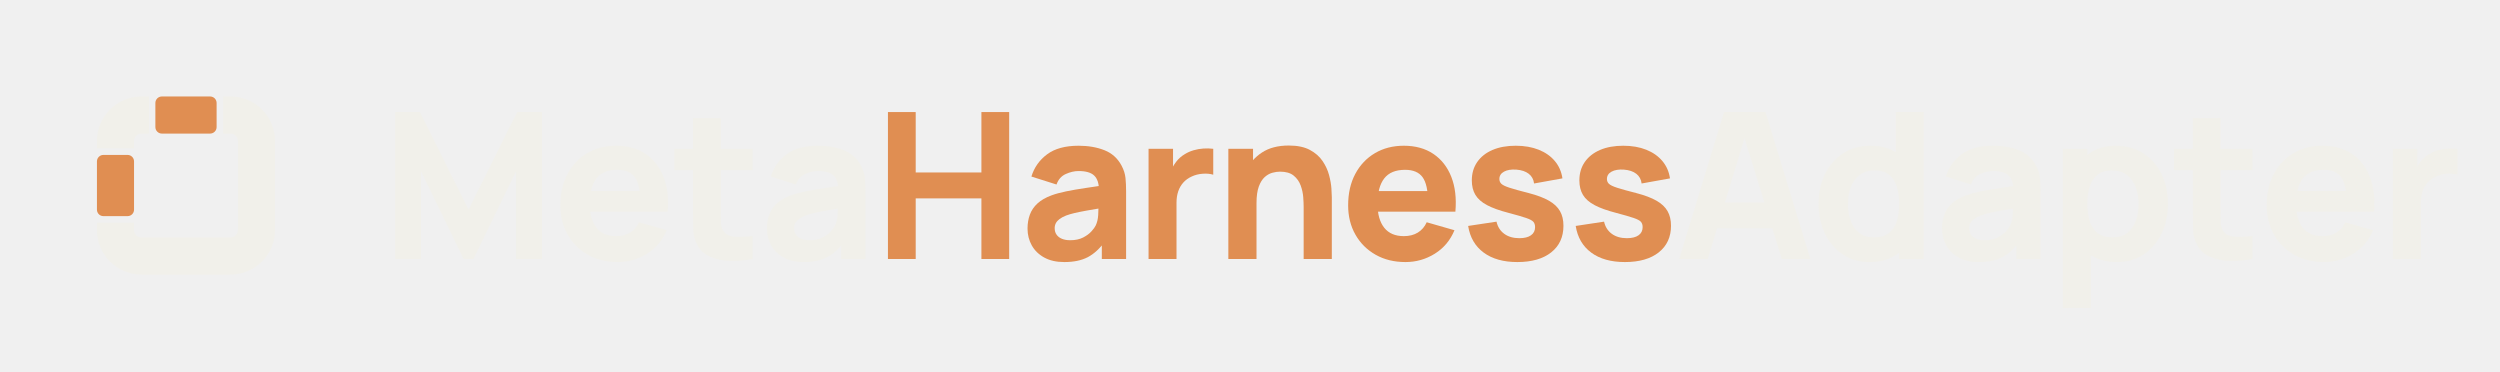
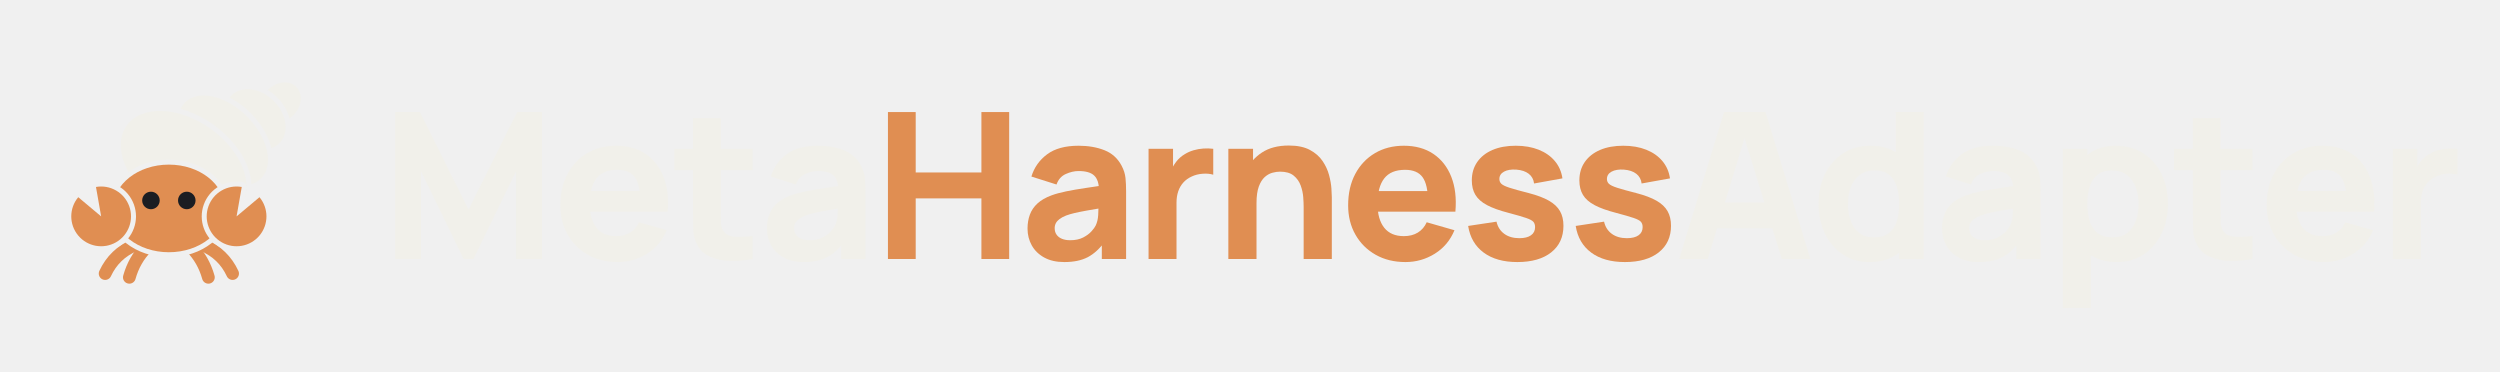
<svg xmlns="http://www.w3.org/2000/svg" viewBox="0 0 538.8 80" width="539" height="80" role="img" aria-label="MetaHarnessAdapter">
  <g transform="translate(8 8) scale(1)">
-     <g transform="translate(6.4 6.4) scale(0.8)">
-       <path d="M13 22V20A7 7 0 0 1 20 13H22" fill="none" stroke="#F1F0EA" stroke-width="10" />
-       <path d="M42 13H44A7 7 0 0 1 51 20V44A7 7 0 0 1 44 51H20A7 7 0 0 1 13 44V42" fill="none" stroke="#F1F0EA" stroke-width="10" />
-       <rect x="8" y="23.75" width="10" height="16.5" rx="1.75" fill="#E08E52" />
-       <rect x="23.75" y="8" width="16.5" height="10" rx="1.75" fill="#E08E52" />
+     <g transform="translate(6.4 6.4) scale(0.85875) translate(-4.49 -10.44)">
+       <defs>
+         <mask id="ht0" maskUnits="userSpaceOnUse" x="-20" y="-20" width="110" height="110">
+           <rect x="-20" y="-20" width="110" height="110" fill="#fff" />
+           <g transform="rotate(45 33 36)" fill="#000" stroke="#000" stroke-width="2.5" stroke-linejoin="round">
+             <ellipse cx="37.5" cy="14" rx="8.5" ry="6.5" />
+             <ellipse cx="35.5" cy="23.5" rx="13.5" ry="8.5" />
+             <ellipse cx="33" cy="35" rx="17.5" ry="11.5" transform="rotate(-10 33 35)" />
+           </g>
+           <g fill="#000" stroke="#000" stroke-width="2.5" stroke-linejoin="round">
+             <ellipse cx="30" cy="46" rx="14" ry="11" />
+             <path d="M13 48L11.70 40.61A7.5 7.5 0 1 1 7.25 43.18Z" />
+             <path d="M47 48L52.75 43.18A7.5 7.5 0 1 1 48.30 40.61Z" />
+           </g>
+         </mask>
+         <mask id="ht1" maskUnits="userSpaceOnUse" x="-20" y="-20" width="110" height="110">
+           <rect x="-20" y="-20" width="110" height="110" fill="#fff" />
+           <g transform="rotate(45 33 36)" fill="#000" stroke="#000" stroke-width="2.5" stroke-linejoin="round">
+             <ellipse cx="35.5" cy="23.5" rx="13.5" ry="8.5" />
+             <ellipse cx="33" cy="35" rx="17.5" ry="11.5" transform="rotate(-10 33 35)" />
+           </g>
+           <g fill="#000" stroke="#000" stroke-width="2.5" stroke-linejoin="round">
+             <ellipse cx="30" cy="46" rx="14" ry="11" />
+             <path d="M13 48L11.70 40.61A7.5 7.5 0 1 1 7.25 43.18Z" />
+             <path d="M47 48L52.75 43.18A7.5 7.5 0 1 1 48.30 40.61Z" />
+           </g>
+         </mask>
+         <mask id="ht2" maskUnits="userSpaceOnUse" x="-20" y="-20" width="110" height="110">
+           <rect x="-20" y="-20" width="110" height="110" fill="#fff" />
+           <g transform="rotate(45 33 36)" fill="#000" stroke="#000" stroke-width="2.5" stroke-linejoin="round">
+             <ellipse cx="33" cy="35" rx="17.5" ry="11.5" transform="rotate(-10 33 35)" />
+           </g>
+           <g fill="#000" stroke="#000" stroke-width="2.5" stroke-linejoin="round">
+             <ellipse cx="30" cy="46" rx="14" ry="11" />
+             <path d="M13 48L11.70 40.61A7.5 7.5 0 1 1 7.25 43.18Z" />
+             <path d="M47 48L52.75 43.18A7.5 7.5 0 1 1 48.30 40.61Z" />
+           </g>
+         </mask>
+         <mask id="ht3" maskUnits="userSpaceOnUse" x="-20" y="-20" width="110" height="110">
+           <rect x="-20" y="-20" width="110" height="110" fill="#fff" />
+           <g fill="#000" stroke="#000" stroke-width="2.5" stroke-linejoin="round">
+             <ellipse cx="30" cy="46" rx="14" ry="11" />
+             <path d="M13 48L11.70 40.61A7.5 7.5 0 1 1 7.25 43.18Z" />
+             <path d="M47 48L52.75 43.18A7.5 7.5 0 1 1 48.30 40.61Z" />
+           </g>
+         </mask>
+         <mask id="hl" maskUnits="userSpaceOnUse" x="-20" y="-20" width="110" height="110">
+           <rect x="-20" y="-20" width="110" height="110" fill="#fff" />
+           <g fill="#000" stroke="#000" stroke-width="2.5" stroke-linejoin="round">
+             <ellipse cx="30" cy="46" rx="14" ry="11" />
+             <path d="M13 48L11.70 40.61A7.5 7.5 0 1 1 7.25 43.18Z" />
+             <path d="M47 48L52.75 43.18A7.5 7.5 0 1 1 48.30 40.61Z" />
+           </g>
+         </mask>
+         <mask id="hb" maskUnits="userSpaceOnUse" x="-20" y="-20" width="110" height="110">
+           <rect x="-20" y="-20" width="110" height="110" fill="#fff" />
+           <g fill="#000" stroke="#000" stroke-width="2.5" stroke-linejoin="round">
+             <path d="M13 48L11.70 40.61A7.5 7.5 0 1 1 7.25 43.18Z" />
+             <path d="M47 48L52.75 43.18A7.5 7.5 0 1 1 48.30 40.61Z" />
+           </g>
+         </mask>
+       </defs>
+       <g mask="url(#ht0)">
+         <g transform="rotate(45 33 36)" fill="#F1F0EA">
+           <ellipse cx="39" cy="6.5" rx="4.5" ry="5.5" />
+         </g>
+       </g>
+       <g mask="url(#ht1)">
+         <g transform="rotate(45 33 36)" fill="#F1F0EA">
+           <ellipse cx="37.5" cy="14" rx="8.5" ry="6.5" />
+         </g>
+       </g>
+       <g mask="url(#ht2)">
+         <g transform="rotate(45 33 36)" fill="#F1F0EA">
+           <ellipse cx="35.5" cy="23.5" rx="13.5" ry="8.5" />
+         </g>
+       </g>
+       <g mask="url(#ht3)">
+         <g transform="rotate(45 33 36)" fill="#F1F0EA">
+           <ellipse cx="33" cy="35" rx="17.5" ry="11.5" transform="rotate(-10 33 35)" />
+         </g>
+       </g>
+       <g mask="url(#hl)" fill="none" stroke="#E08E52" stroke-width="3.2" stroke-linecap="round">
+         <path d="M21.40 55.20q-5.10 2.20 -7.40 7.15" />
+         <path d="M24.42 55.70q-3.10 3.15 -4.34 7.59" />
+         <path d="M38.60 55.20q5.10 2.20 7.40 7.15" />
+         <path d="M35.58 55.70q3.10 3.15 4.34 7.59" />
+       </g>
+       <g mask="url(#hb)" fill="#E08E52">
+         <ellipse cx="30" cy="46" rx="14" ry="11" />
+       </g>
+       <g fill="#E08E52">
+         <path d="M13 48L11.70 40.61A7.5 7.5 0 1 1 7.25 43.18Z" />
+         <path d="M47 48L52.75 43.18A7.5 7.5 0 1 1 48.30 40.61Z" />
+       </g>
+       <g fill="#1B1D22">
+         <circle cx="25.5" cy="44" r="2.2" />
+         <circle cx="34.5" cy="44" r="2.2" />
+       </g>
    </g>
  </g>
  <g transform="translate(-8 0)">
    <path d="M93.08 55.84V24.16H98.448L108.92 45.192L119.392 24.16H124.76V55.84H119.172V36.92L109.976 55.84H107.864L98.668 36.92V55.84Z" fill="#F1F0EA" />
  </g>
  <g transform="translate(-8 0)">
    <path d="M141.084 56.5Q137.432 56.5 134.649 54.927Q131.866 53.354 130.293 50.593Q128.72 47.832 128.72 44.268Q128.72 40.374 130.26 37.492Q131.8 34.61 134.506 33.015Q137.212 31.42 140.732 31.42Q144.472 31.42 147.09 33.18Q149.708 34.94 150.962 38.13Q152.216 41.32 151.842 45.632H145.924V43.432Q145.924 39.802 144.769 38.207Q143.614 36.612 140.996 36.612Q137.938 36.612 136.497 38.471Q135.056 40.33 135.056 43.96Q135.056 47.282 136.497 49.097Q137.938 50.912 140.732 50.912Q142.492 50.912 143.746 50.142Q145.0 49.372 145.66 47.92L151.644 49.636Q150.302 52.892 147.409 54.696Q144.516 56.5 141.084 56.5ZM133.208 45.632V41.188H148.96V45.632Z" fill="#F1F0EA" />
  </g>
  <g transform="translate(-8 0)">
    <path d="M170.168 55.84Q167.704 56.302 165.339 56.247Q162.974 56.192 161.115 55.411Q159.256 54.63 158.288 52.892Q157.408 51.264 157.364 49.581Q157.32 47.898 157.32 45.764V25.48H163.304V45.412Q163.304 46.798 163.337 47.909Q163.37 49.02 163.788 49.68Q164.58 50.934 166.318 51.044Q168.056 51.154 170.168 50.868ZM153.272 36.7V32.08H170.168V36.7Z" fill="#F1F0EA" />
  </g>
  <g transform="translate(-8 0)">
    <path d="M181.168 56.5Q178.616 56.5 176.845 55.521Q175.074 54.542 174.161 52.903Q173.248 51.264 173.248 49.284Q173.248 47.634 173.754 46.27Q174.26 44.906 175.393 43.861Q176.526 42.816 178.44 42.112Q179.76 41.628 181.586 41.254Q183.412 40.88 185.722 40.539Q188.032 40.198 190.804 39.78L188.648 40.968Q188.648 38.856 187.636 37.866Q186.624 36.876 184.248 36.876Q182.928 36.876 181.498 37.514Q180.068 38.152 179.496 39.78L174.084 38.064Q174.986 35.116 177.472 33.268Q179.958 31.42 184.248 31.42Q187.394 31.42 189.836 32.388Q192.278 33.356 193.532 35.732Q194.236 37.052 194.368 38.372Q194.5 39.692 194.5 41.32V55.84H189.264V50.956L190.012 51.968Q188.274 54.366 186.261 55.433Q184.248 56.5 181.168 56.5ZM182.444 51.792Q184.094 51.792 185.227 51.209Q186.36 50.626 187.031 49.878Q187.702 49.13 187.944 48.624Q188.406 47.656 188.483 46.369Q188.56 45.082 188.56 44.224L190.32 44.664Q187.658 45.104 186.008 45.401Q184.358 45.698 183.346 45.94Q182.334 46.182 181.564 46.468Q180.684 46.82 180.145 47.227Q179.606 47.634 179.353 48.118Q179.1 48.602 179.1 49.196Q179.1 50.01 179.507 50.593Q179.914 51.176 180.662 51.484Q181.41 51.792 182.444 51.792Z" fill="#F1F0EA" />
  </g>
  <g transform="translate(-8 0)">
    <path d="M199.34 55.84V24.16H205.324V37.184H219.492V24.16H225.476V55.84H219.492V42.772H205.324V55.84Z" fill="#E08E52" />
  </g>
  <g transform="translate(-8 0)">
    <path d="M237.356 56.5Q234.804 56.5 233.033 55.521Q231.262 54.542 230.349 52.903Q229.436 51.264 229.436 49.284Q229.436 47.634 229.942 46.27Q230.448 44.906 231.581 43.861Q232.714 42.816 234.628 42.112Q235.948 41.628 237.774 41.254Q239.6 40.88 241.91 40.539Q244.22 40.198 246.992 39.78L244.836 40.968Q244.836 38.856 243.824 37.866Q242.812 36.876 240.436 36.876Q239.116 36.876 237.686 37.514Q236.256 38.152 235.684 39.78L230.272 38.064Q231.174 35.116 233.66 33.268Q236.146 31.42 240.436 31.42Q243.582 31.42 246.024 32.388Q248.466 33.356 249.72 35.732Q250.424 37.052 250.556 38.372Q250.688 39.692 250.688 41.32V55.84H245.452V50.956L246.2 51.968Q244.462 54.366 242.449 55.433Q240.436 56.5 237.356 56.5ZM238.632 51.792Q240.282 51.792 241.415 51.209Q242.548 50.626 243.219 49.878Q243.89 49.13 244.132 48.624Q244.594 47.656 244.671 46.369Q244.748 45.082 244.748 44.224L246.508 44.664Q243.846 45.104 242.196 45.401Q240.546 45.698 239.534 45.94Q238.522 46.182 237.752 46.468Q236.872 46.82 236.333 47.227Q235.794 47.634 235.541 48.118Q235.288 48.602 235.288 49.196Q235.288 50.01 235.695 50.593Q236.102 51.176 236.85 51.484Q237.598 51.792 238.632 51.792Z" fill="#E08E52" />
  </g>
  <g transform="translate(-8 0)">
    <path d="M255.528 55.84V32.08H260.808V37.888L260.236 37.14Q260.698 35.908 261.468 34.896Q262.238 33.884 263.36 33.224Q264.218 32.696 265.23 32.399Q266.242 32.102 267.32 32.025Q268.398 31.948 269.476 32.08V37.668Q268.486 37.36 267.177 37.459Q265.868 37.558 264.812 38.064Q263.756 38.548 263.03 39.351Q262.304 40.154 261.93 41.243Q261.556 42.332 261.556 43.696V55.84Z" fill="#E08E52" />
  </g>
  <g transform="translate(-8 0)">
    <path d="M288.968 55.84V44.62Q288.968 43.806 288.88 42.541Q288.792 41.276 288.33 40.0Q287.868 38.724 286.823 37.866Q285.778 37.008 283.864 37.008Q283.094 37.008 282.214 37.25Q281.334 37.492 280.564 38.185Q279.794 38.878 279.299 40.22Q278.804 41.562 278.804 43.784L275.372 42.156Q275.372 39.34 276.516 36.876Q277.66 34.412 279.959 32.894Q282.258 31.376 285.756 31.376Q288.55 31.376 290.31 32.322Q292.07 33.268 293.049 34.72Q294.028 36.172 294.446 37.745Q294.864 39.318 294.952 40.616Q295.04 41.914 295.04 42.508V55.84ZM272.732 55.84V32.08H278.056V39.956H278.804V55.84Z" fill="#E08E52" />
  </g>
  <g transform="translate(-8 0)">
    <path d="M310.924 56.5Q307.272 56.5 304.489 54.927Q301.706 53.354 300.133 50.593Q298.56 47.832 298.56 44.268Q298.56 40.374 300.1 37.492Q301.64 34.61 304.346 33.015Q307.052 31.42 310.572 31.42Q314.312 31.42 316.93 33.18Q319.548 34.94 320.802 38.13Q322.056 41.32 321.682 45.632H315.764V43.432Q315.764 39.802 314.609 38.207Q313.454 36.612 310.836 36.612Q307.778 36.612 306.337 38.471Q304.896 40.33 304.896 43.96Q304.896 47.282 306.337 49.097Q307.778 50.912 310.572 50.912Q312.332 50.912 313.586 50.142Q314.84 49.372 315.5 47.92L321.484 49.636Q320.142 52.892 317.249 54.696Q314.356 56.5 310.924 56.5ZM303.048 45.632V41.188H318.8V45.632Z" fill="#E08E52" />
  </g>
  <g transform="translate(-8 0)">
    <path d="M335.036 56.5Q330.548 56.5 327.787 54.465Q325.026 52.43 324.432 48.712L330.548 47.788Q330.922 49.46 332.209 50.406Q333.496 51.352 335.476 51.352Q337.104 51.352 337.984 50.725Q338.864 50.098 338.864 48.976Q338.864 48.272 338.512 47.843Q338.16 47.414 336.939 46.996Q335.718 46.578 333.144 45.896Q330.24 45.148 328.502 44.224Q326.764 43.3 325.994 42.013Q325.224 40.726 325.224 38.9Q325.224 36.612 326.39 34.929Q327.556 33.246 329.679 32.333Q331.802 31.42 334.684 31.42Q337.478 31.42 339.634 32.278Q341.79 33.136 343.121 34.72Q344.452 36.304 344.76 38.46L338.644 39.56Q338.49 38.24 337.5 37.47Q336.51 36.7 334.816 36.568Q333.166 36.458 332.165 37.008Q331.164 37.558 331.164 38.592Q331.164 39.208 331.593 39.626Q332.022 40.044 333.375 40.484Q334.728 40.924 337.5 41.628Q340.206 42.332 341.845 43.267Q343.484 44.202 344.232 45.511Q344.98 46.82 344.98 48.668Q344.98 52.32 342.34 54.41Q339.7 56.5 335.036 56.5Z" fill="#E08E52" />
  </g>
  <g transform="translate(-8 0)">
    <path d="M358.224 56.5Q353.736 56.5 350.975 54.465Q348.214 52.43 347.62 48.712L353.736 47.788Q354.11 49.46 355.397 50.406Q356.684 51.352 358.664 51.352Q360.292 51.352 361.172 50.725Q362.052 50.098 362.052 48.976Q362.052 48.272 361.7 47.843Q361.348 47.414 360.127 46.996Q358.906 46.578 356.332 45.896Q353.428 45.148 351.69 44.224Q349.952 43.3 349.182 42.013Q348.412 40.726 348.412 38.9Q348.412 36.612 349.578 34.929Q350.744 33.246 352.867 32.333Q354.99 31.42 357.872 31.42Q360.666 31.42 362.822 32.278Q364.978 33.136 366.309 34.72Q367.64 36.304 367.948 38.46L361.832 39.56Q361.678 38.24 360.688 37.47Q359.698 36.7 358.004 36.568Q356.354 36.458 355.353 37.008Q354.352 37.558 354.352 38.592Q354.352 39.208 354.781 39.626Q355.21 40.044 356.563 40.484Q357.916 40.924 360.688 41.628Q363.394 42.332 365.033 43.267Q366.672 44.202 367.42 45.511Q368.168 46.82 368.168 48.668Q368.168 52.32 365.528 54.41Q362.888 56.5 358.224 56.5Z" fill="#E08E52" />
  </g>
  <g transform="translate(-8 0)">
    <path d="M369.928 55.84 379.608 24.16H388.54L398.22 55.84H392.06L383.436 27.9H384.58L376.088 55.84ZM375.736 49.24V43.652H392.456V49.24Z" fill="#F1F0EA" />
  </g>
  <g transform="translate(-8 0)">
    <path d="M410.936 56.5Q407.658 56.5 405.194 54.85Q402.73 53.2 401.355 50.362Q399.98 47.524 399.98 43.96Q399.98 40.33 401.377 37.503Q402.774 34.676 405.304 33.048Q407.834 31.42 411.244 31.42Q414.632 31.42 416.942 33.07Q419.252 34.72 420.44 37.558Q421.628 40.396 421.628 43.96Q421.628 47.524 420.429 50.362Q419.23 53.2 416.854 54.85Q414.478 56.5 410.936 56.5ZM411.904 51.176Q413.906 51.176 415.105 50.274Q416.304 49.372 416.832 47.744Q417.36 46.116 417.36 43.96Q417.36 41.804 416.832 40.176Q416.304 38.548 415.149 37.646Q413.994 36.744 412.124 36.744Q410.122 36.744 408.835 37.723Q407.548 38.702 406.932 40.341Q406.316 41.98 406.316 43.96Q406.316 45.962 406.91 47.601Q407.504 49.24 408.736 50.208Q409.968 51.176 411.904 51.176ZM417.36 55.84V39.56H416.612V24.16H422.64V55.84Z" fill="#F1F0EA" />
  </g>
  <g transform="translate(-8 0)">
    <path d="M434.52 56.5Q431.968 56.5 430.197 55.521Q428.426 54.542 427.513 52.903Q426.6 51.264 426.6 49.284Q426.6 47.634 427.106 46.27Q427.612 44.906 428.745 43.861Q429.878 42.816 431.792 42.112Q433.112 41.628 434.938 41.254Q436.764 40.88 439.074 40.539Q441.384 40.198 444.156 39.78L442 40.968Q442 38.856 440.988 37.866Q439.976 36.876 437.6 36.876Q436.28 36.876 434.85 37.514Q433.42 38.152 432.848 39.78L427.436 38.064Q428.338 35.116 430.824 33.268Q433.31 31.42 437.6 31.42Q440.746 31.42 443.188 32.388Q445.63 33.356 446.884 35.732Q447.588 37.052 447.72 38.372Q447.852 39.692 447.852 41.32V55.84H442.616V50.956L443.364 51.968Q441.626 54.366 439.613 55.433Q437.6 56.5 434.52 56.5ZM435.796 51.792Q437.446 51.792 438.579 51.209Q439.712 50.626 440.383 49.878Q441.054 49.13 441.296 48.624Q441.758 47.656 441.835 46.369Q441.912 45.082 441.912 44.224L443.672 44.664Q441.01 45.104 439.36 45.401Q437.71 45.698 436.698 45.94Q435.686 46.182 434.916 46.468Q434.036 46.82 433.497 47.227Q432.958 47.634 432.705 48.118Q432.452 48.602 432.452 49.196Q432.452 50.01 432.859 50.593Q433.266 51.176 434.014 51.484Q434.762 51.792 435.796 51.792Z" fill="#F1F0EA" />
  </g>
  <g transform="translate(-8 0)">
    <path d="M464.352 56.5Q460.81 56.5 458.434 54.85Q456.058 53.2 454.859 50.362Q453.66 47.524 453.66 43.96Q453.66 40.396 454.848 37.558Q456.036 34.72 458.346 33.07Q460.656 31.42 464.044 31.42Q467.454 31.42 469.984 33.048Q472.514 34.676 473.911 37.503Q475.308 40.33 475.308 43.96Q475.308 47.524 473.933 50.362Q472.558 53.2 470.094 54.85Q467.63 56.5 464.352 56.5ZM452.648 66.4V32.08H457.928V48.36H458.676V66.4ZM463.384 51.176Q465.32 51.176 466.552 50.208Q467.784 49.24 468.378 47.601Q468.972 45.962 468.972 43.96Q468.972 41.98 468.356 40.341Q467.74 38.702 466.453 37.723Q465.166 36.744 463.164 36.744Q461.294 36.744 460.139 37.646Q458.984 38.548 458.456 40.176Q457.928 41.804 457.928 43.96Q457.928 46.116 458.456 47.744Q458.984 49.372 460.183 50.274Q461.382 51.176 463.384 51.176Z" fill="#F1F0EA" />
  </g>
  <g transform="translate(-8 0)">
    <path d="M493.524 55.84Q491.06 56.302 488.695 56.247Q486.33 56.192 484.471 55.411Q482.612 54.63 481.644 52.892Q480.764 51.264 480.72 49.581Q480.676 47.898 480.676 45.764V25.48H486.66V45.412Q486.66 46.798 486.693 47.909Q486.726 49.02 487.144 49.68Q487.936 50.934 489.674 51.044Q491.412 51.154 493.524 50.868ZM476.628 36.7V32.08H493.524V36.7Z" fill="#F1F0EA" />
  </g>
  <g transform="translate(-8 0)">
    <path d="M508.968 56.5Q505.316 56.5 502.533 54.927Q499.75 53.354 498.177 50.593Q496.604 47.832 496.604 44.268Q496.604 40.374 498.144 37.492Q499.684 34.61 502.39 33.015Q505.096 31.42 508.616 31.42Q512.356 31.42 514.974 33.18Q517.592 34.94 518.846 38.13Q520.1 41.32 519.726 45.632H513.808V43.432Q513.808 39.802 512.653 38.207Q511.498 36.612 508.88 36.612Q505.822 36.612 504.381 38.471Q502.94 40.33 502.94 43.96Q502.94 47.282 504.381 49.097Q505.822 50.912 508.616 50.912Q510.376 50.912 511.63 50.142Q512.884 49.372 513.544 47.92L519.528 49.636Q518.186 52.892 515.293 54.696Q512.4 56.5 508.968 56.5ZM501.092 45.632V41.188H516.844V45.632Z" fill="#F1F0EA" />
  </g>
  <g transform="translate(-8 0)">
    <path d="M523.796 55.84V32.08H529.076V37.888L528.504 37.14Q528.966 35.908 529.736 34.896Q530.506 33.884 531.628 33.224Q532.486 32.696 533.498 32.399Q534.51 32.102 535.588 32.025Q536.666 31.948 537.744 32.08V37.668Q536.754 37.36 535.445 37.459Q534.136 37.558 533.08 38.064Q532.024 38.548 531.298 39.351Q530.572 40.154 530.198 41.243Q529.824 42.332 529.824 43.696V55.84Z" fill="#F1F0EA" />
  </g>
</svg>
